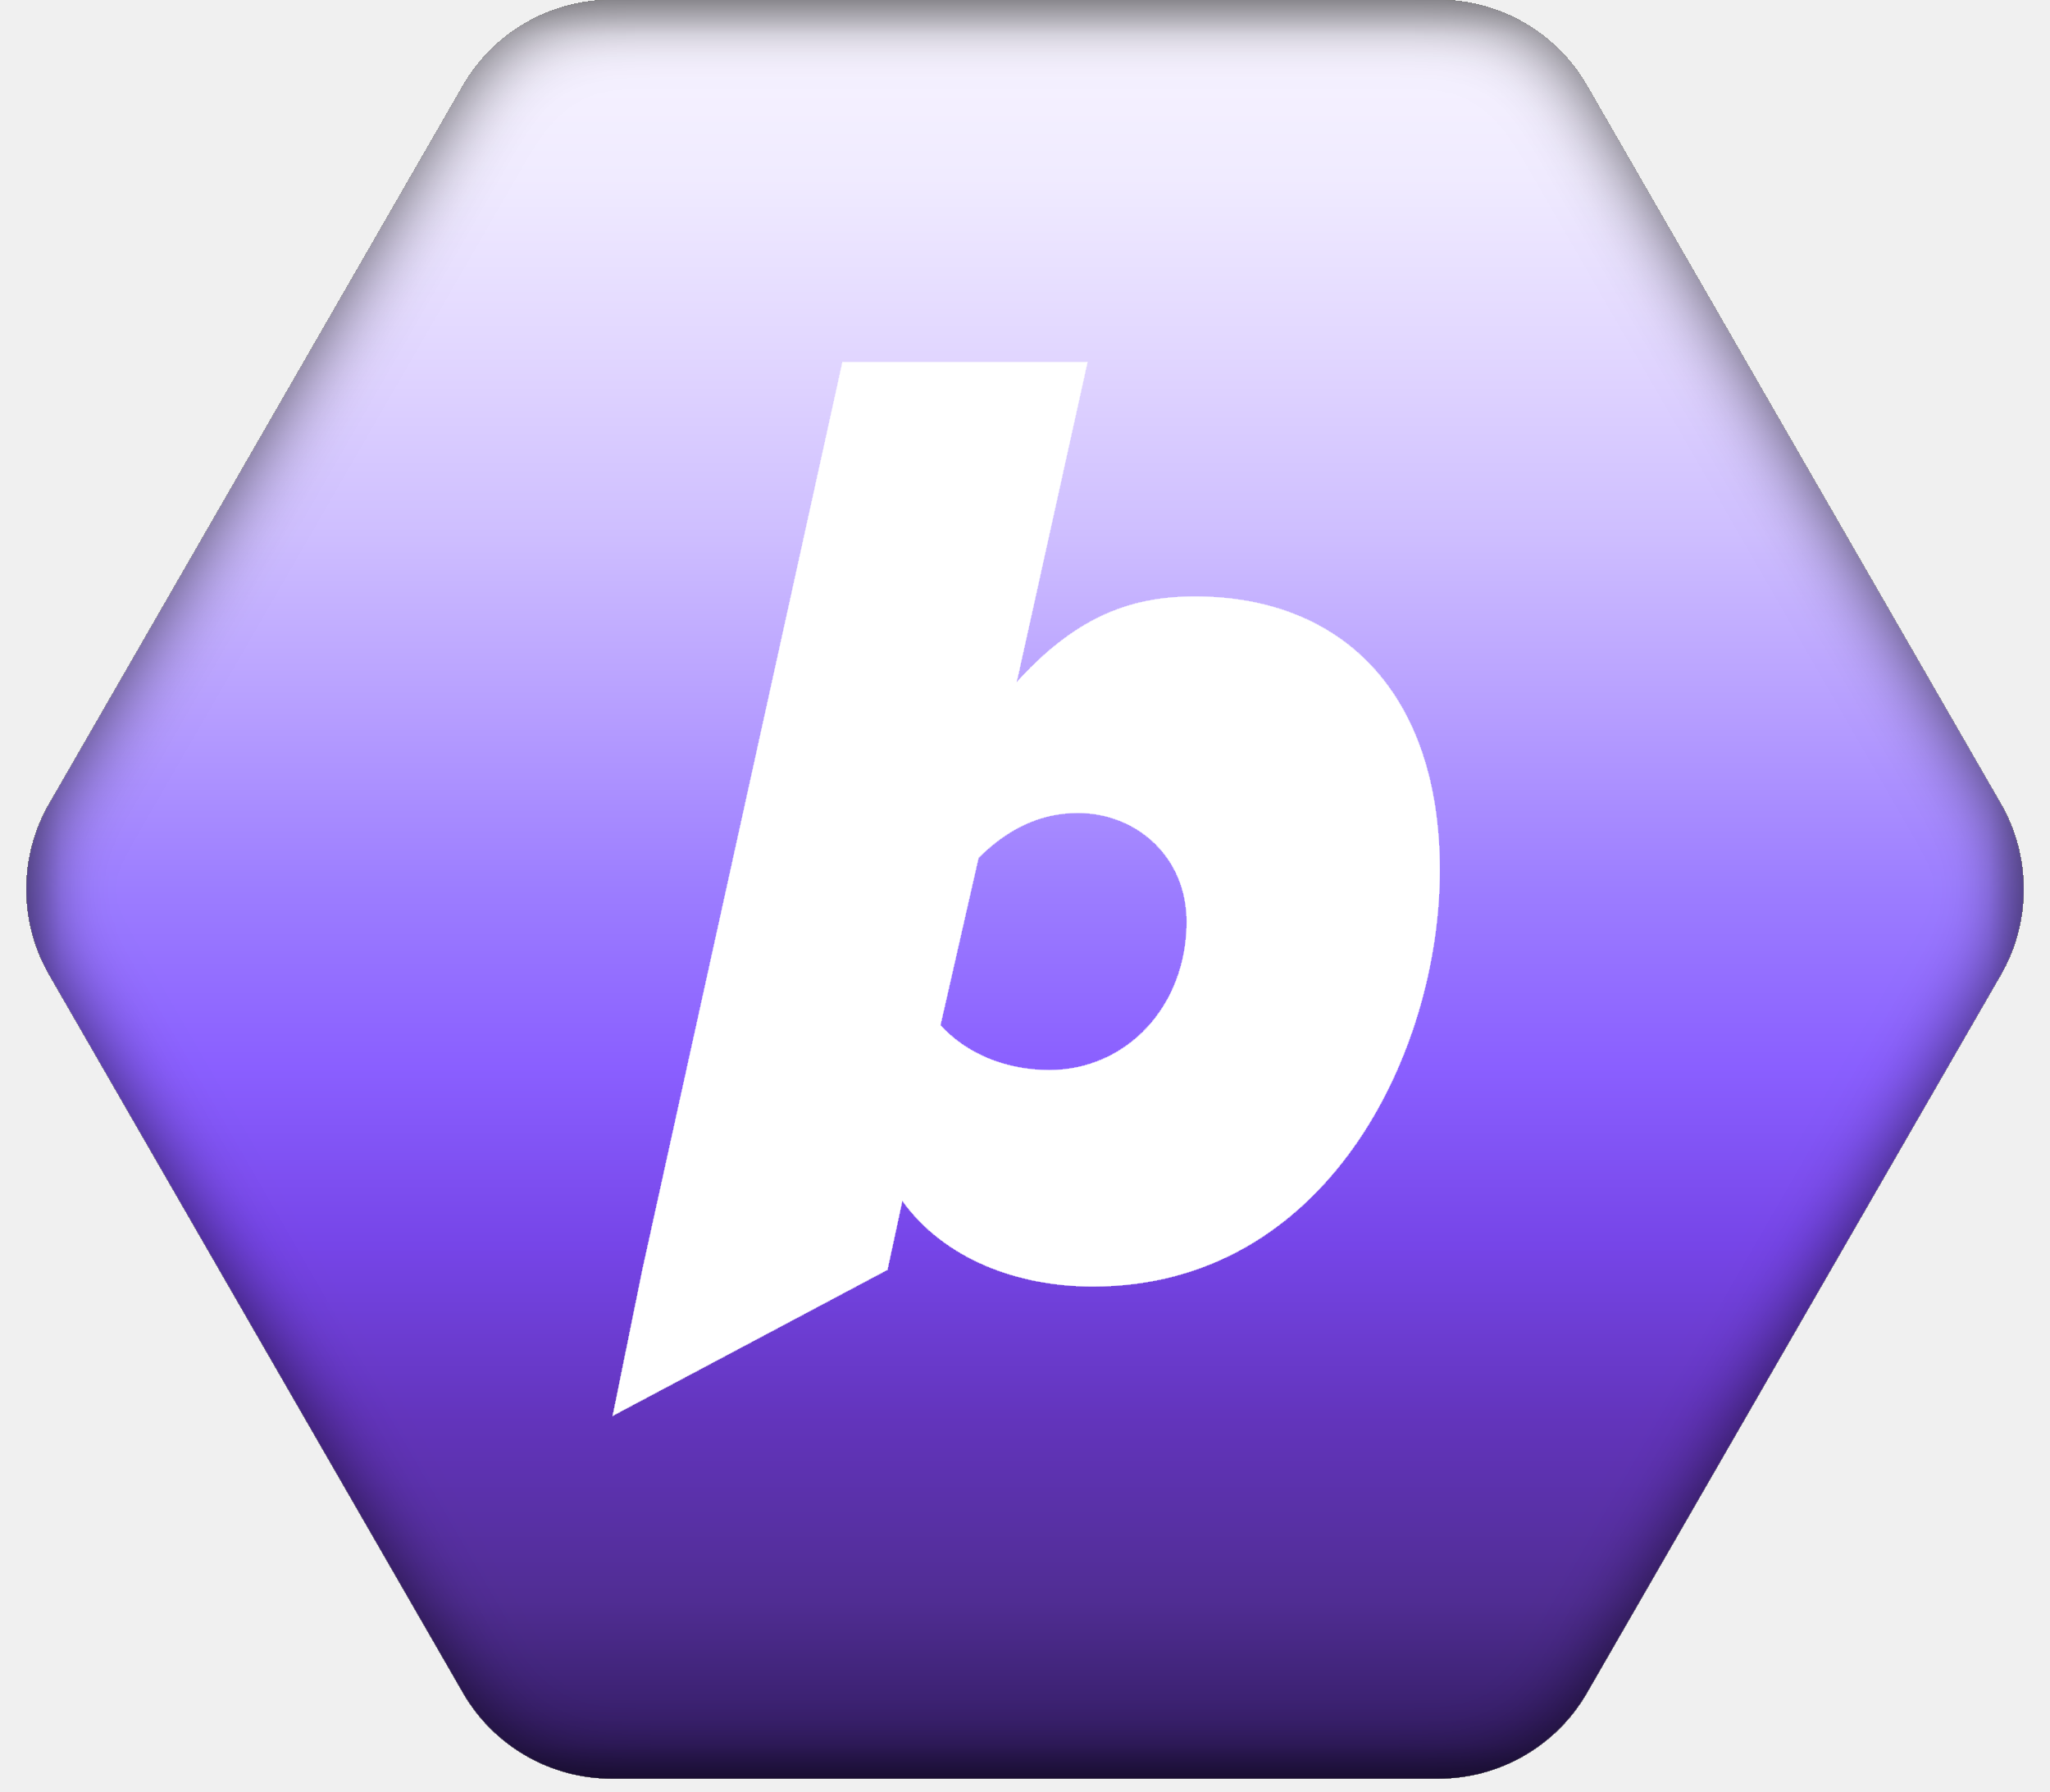
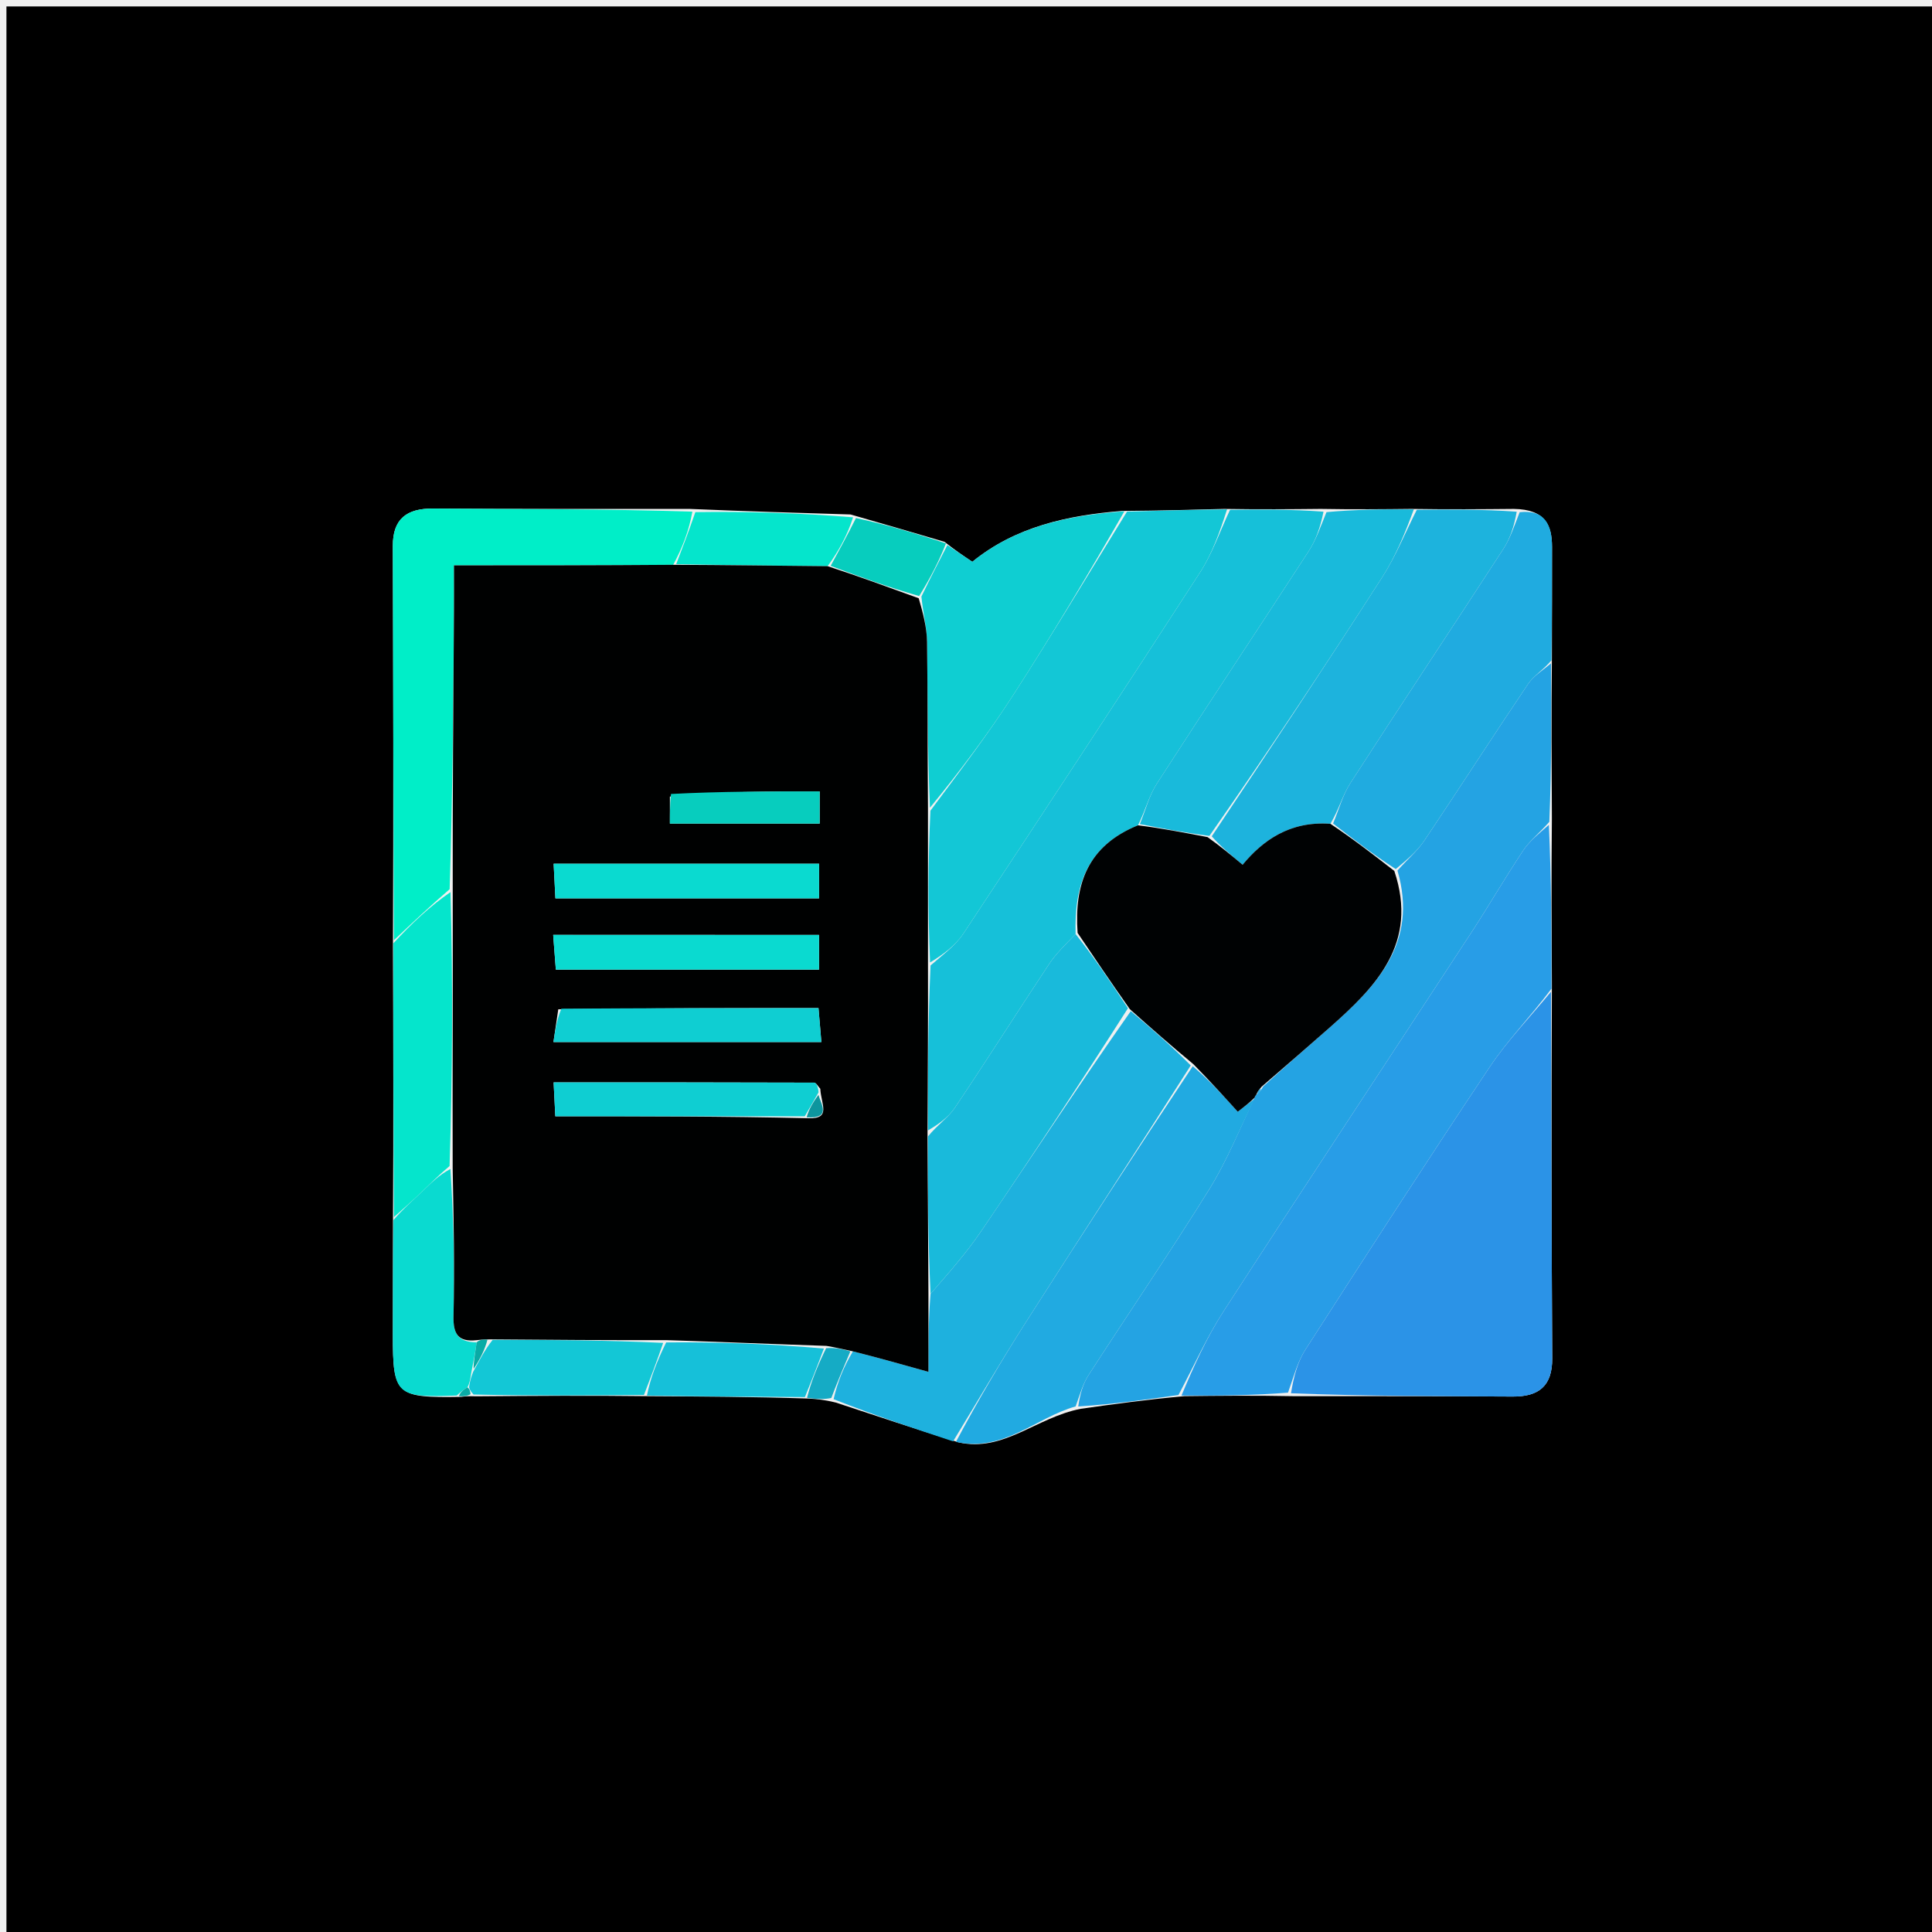
- <svg xmlns="http://www.w3.org/2000/svg" width="95" height="83" fill="none">
-   <g filter="url(#a)">
-     <path fill="url(#b)" d="M66.657 0H28.343a7.948 7.948 0 0 0-6.887 3.979L2.288 37.235a7.948 7.948 0 0 0 0 7.938L21.456 78.43a7.948 7.948 0 0 0 6.887 3.979h38.314a7.948 7.948 0 0 0 6.886-3.98l19.17-33.256a7.948 7.948 0 0 0 0-7.938L73.542 3.98A7.948 7.948 0 0 0 66.657 0Z" />
-   </g>
-   <g filter="url(#c)">
-     <path fill="#fff" fill-rule="evenodd" d="M50.642 59.608c-3.468 0-6.873-1.261-8.827-3.973l-.69 3.198-12.729 6.762 1.374-6.762 9.27-42.04h11.35l-3.279 14.818c2.649-2.9 5.108-3.973 8.26-3.973 6.81 0 11.35 4.477 11.35 12.675 0 8.45-5.233 19.295-16.079 19.295Zm4.351-16.9c0 3.91-2.774 6.874-6.368 6.874-2.018 0-3.847-.757-5.045-2.08l1.766-7.757c1.324-1.324 2.837-2.08 4.603-2.08 2.711 0 5.044 2.017 5.044 5.044Z" clip-rule="evenodd" />
-   </g>
-   <defs>
-     <filter id="a" width="92.549" height="82.409" x="1.226" y="0" color-interpolation-filters="sRGB" filterUnits="userSpaceOnUse">
-       <feFlood flood-opacity="0" result="BackgroundImageFix" />
-       <feBlend in="SourceGraphic" in2="BackgroundImageFix" result="shape" />
-       <feColorMatrix in="SourceAlpha" result="hardAlpha" values="0 0 0 0 0 0 0 0 0 0 0 0 0 0 0 0 0 0 127 0" />
-       <feOffset />
-       <feGaussianBlur stdDeviation="1.717" />
-       <feComposite in2="hardAlpha" k2="-1" k3="1" operator="arithmetic" />
-       <feColorMatrix values="0 0 0 0 0 0 0 0 0 0 0 0 0 0 0 0 0 0 0.65 0" />
-       <feBlend in2="shape" result="effect1_innerShadow_615_13380" />
-     </filter>
-     <filter id="c" width="38.326" height="48.802" x="28.396" y="16.793" color-interpolation-filters="sRGB" filterUnits="userSpaceOnUse">
-       <feFlood flood-opacity="0" result="BackgroundImageFix" />
-       <feBlend in="SourceGraphic" in2="BackgroundImageFix" result="shape" />
-       <feColorMatrix in="SourceAlpha" result="hardAlpha" values="0 0 0 0 0 0 0 0 0 0 0 0 0 0 0 0 0 0 127 0" />
-       <feOffset />
-       <feGaussianBlur stdDeviation=".072" />
-       <feComposite in2="hardAlpha" k2="-1" k3="1" operator="arithmetic" />
-       <feColorMatrix values="0 0 0 0 1 0 0 0 0 1 0 0 0 0 1 0 0 0 0.95 0" />
-       <feBlend in2="shape" result="effect1_innerShadow_615_13380" />
-     </filter>
-     <linearGradient id="b" x1="47.5" x2="47.5" y1="0" y2="82.409" gradientUnits="userSpaceOnUse">
-       <stop offset="0%" stop-color="#F8F5FF" />
-       <stop offset="10%" stop-color="#F0EBFF" />
-       <stop offset="20%" stop-color="#E1D6FF" />
-       <stop offset="30%" stop-color="#CEBEFF" />
-       <stop offset="40%" stop-color="#B69EFF" />
-       <stop offset="50%" stop-color="#9C7DFF" />
-       <stop offset="60%" stop-color="#8A5FFF" />
-       <stop offset="70%" stop-color="#7645E8" />
-       <stop offset="80%" stop-color="#6234BB" />
-       <stop offset="90%" stop-color="#502D93" />
-       <stop offset="100%" stop-color="#2D1959" />
-     </linearGradient>
-   </defs>
+ <svg xmlns="http://www.w3.org/2000/svg" version="1.1" id="Layer_1" x="0px" y="0px" width="100%" viewBox="0 0 300 300" enable-background="new 0 0 300 300" xml:space="preserve">
+   <path fill="#000000" opacity="1" stroke="none" d=" M202,301   C134.667,301 67.833,301 1,301   C1,201 1,101 1,1   C101,1 201,1 301,1   C301,101 301,201 301,301   C268.167,301 235.333,301 202,301  M132.077,79.887   C124.05,79.646 116.024,79.406 107.07,79.023   C93.796,79.016 80.522,79.063 67.25,78.967   C63.158,78.938 60.986,80.567 60.999,84.786   C61.061,105.191 61.111,125.595 61.017,146.927   C61.067,160.949 61.118,174.971 61.02,189.921   C61.013,195.721 61.002,201.52 61.002,207.319   C61.002,216.61 61.497,217.076 71.63,216.905   C72.112,216.839 72.594,216.773 73.998,216.819   C82.663,216.751 91.328,216.682 100.915,216.799   C108.94,216.844 116.965,216.89 125.638,217.168   C126.78,217.249 127.922,217.33 129.776,217.786   C135.85,219.796 141.924,221.805 148.873,223.975   C155.866,225.526 160.851,220.122 167.802,218.761   C172.865,218.046 177.929,217.331 183.914,216.795   C189.275,216.735 194.636,216.674 200.918,216.799   C212.239,216.811 223.56,216.784 234.88,216.857   C238.976,216.883 241.05,215.201 241.026,210.923   C240.915,191.948 240.891,172.972 240.974,153.069   C240.928,144.712 240.881,136.356 240.976,127.072   C240.93,119.048 240.883,111.023 240.976,102.071   C240.983,96.346 241.003,90.621 240.994,84.897   C240.989,81.559 239.937,79.097 235.076,79.025   C230.05,79.071 225.024,79.118 219.079,79.024   C214.718,79.071 210.358,79.118 205.076,79.024   C200.383,79.071 195.691,79.118 190.074,79.024   C185.051,79.162 180.028,79.3 174.188,79.339   C165.778,80.03 157.709,81.761 150.981,87.235   C149.53,86.263 148.319,85.451 146.665,84.133   C142.104,82.792 137.543,81.451 132.077,79.887  z" />
+   <path fill="#24A3E3" opacity="1" stroke="none" d=" M182.993,216.616   C177.929,217.331 172.865,218.046 167.426,218.397   C167.7,216.522 168.152,214.882 169.033,213.519   C175.262,203.877 181.741,194.391 187.794,184.641   C190.54,180.218 192.498,175.306 194.819,170.435   C194.825,170.254 195.073,169.991 195.249,169.844   C195.646,169.484 195.836,169.245 196.16,168.692   C199.683,165.478 203.057,162.571 206.394,159.623   C213.654,153.209 220.282,146.511 216.999,135.175   C218.549,133.439 220.089,132.135 221.172,130.523   C226.598,122.442 231.859,114.249 237.3,106.179   C238.159,104.903 239.641,104.048 240.836,102.999   C240.883,111.023 240.93,119.048 240.579,127.618   C238.951,129.448 237.504,130.586 236.534,132.043   C233.768,136.195 231.267,140.522 228.537,144.699   C215.702,164.334 202.761,183.901 190.012,203.591   C187.34,207.718 185.316,212.263 182.993,216.616  z" />
+   <path fill="#2B93E7" opacity="1" stroke="none" d=" M240.836,153.997   C240.891,172.972 240.915,191.948 241.026,210.923   C241.05,215.201 238.976,216.883 234.88,216.857   C223.56,216.784 212.239,216.811 200.464,216.344   C200.888,213.779 201.475,211.482 202.692,209.59   C212.138,194.905 221.605,180.231 231.301,165.711   C234.084,161.542 237.637,157.887 240.836,153.997  z" />
+   <path fill="#289DE7" opacity="1" stroke="none" d=" M240.905,153.533   C237.637,157.887 234.084,161.542 231.301,165.711   C221.605,180.231 212.138,194.905 202.692,209.59   C201.475,211.482 200.888,213.779 200.003,216.251   C194.636,216.674 189.275,216.735 183.454,216.705   C185.316,212.263 187.34,207.718 190.012,203.591   C202.761,183.901 215.702,164.334 228.537,144.699   C231.267,140.522 233.768,136.195 236.534,132.043   C237.504,130.586 238.951,129.448 240.508,128.082   C240.881,136.356 240.928,144.712 240.905,153.533  z" />
+   <path fill="#16C0D9" opacity="1" stroke="none" d=" M190.999,79.165   C195.691,79.118 200.383,79.071 205.513,79.454   C205.044,81.801 204.34,83.849 203.196,85.612   C195.376,97.662 187.416,109.621 179.628,121.692   C178.418,123.567 177.859,125.862 176.709,128.152   C168.835,131.341 166.794,137.392 167.016,145.034   C165.427,146.695 163.983,148.07 162.909,149.689   C157.988,157.105 153.233,164.63 148.268,172.015   C147.228,173.562 145.551,174.681 144.097,175.533   C144.073,166.712 144.12,158.355 144.492,149.918   C146.423,148.23 148.355,146.839 149.584,144.982   C161.921,126.341 174.197,107.66 186.339,88.892   C188.276,85.898 189.464,82.42 190.999,79.165  z" />
+   <path fill="#13C7D6" opacity="1" stroke="none" d=" M190.536,79.095   C189.464,82.42 188.276,85.898 186.339,88.892   C174.197,107.66 161.921,126.341 149.584,144.982   C148.355,146.839 146.423,148.23 144.422,149.454   C144.073,141.38 144.119,133.689 144.473,125.886   C148.963,119.861 153.356,114.083 157.28,108.003   C163.356,98.59 169.112,88.97 175.004,79.438   C180.028,79.3 185.051,79.162 190.536,79.095  z" />
+   <path fill="#1EB1DE" opacity="1" stroke="none" d=" M147.997,223.815   C141.924,221.805 135.85,219.796 129.44,217.266   C130.085,214.443 131.065,212.139 132.441,209.837   C136.43,210.847 140.023,211.856 144.167,213.02   C144.167,208.818 144.167,204.907 144.492,200.915   C147.342,197.625 150.065,194.55 152.354,191.18   C160.083,179.8 167.657,168.315 175.585,157.012   C178.91,159.805 181.941,162.456 184.898,165.441   C176.336,178.905 167.797,192.004 159.381,205.18   C155.464,211.313 151.785,217.598 147.997,223.815  z" />
+   <path fill="#00EEC8" opacity="1" stroke="none" d=" M61.165,146   C61.111,125.595 61.061,105.191 60.999,84.786   C60.986,80.567 63.158,78.938 67.25,78.967   C80.522,79.063 93.796,79.016 107.511,79.45   C106.966,82.455 105.981,85.032 104.536,87.701   C93.017,87.792 81.959,87.792 70.493,87.792   C70.493,90.51 70.507,92.644 70.491,94.778   C70.386,109.187 70.276,123.596 69.822,138.072   C66.706,140.759 63.935,143.379 61.165,146  z" />
+   <path fill="#1DB3DD" opacity="1" stroke="none" d=" M219.999,79.164   C225.024,79.118 230.05,79.071 235.513,79.458   C235.125,81.681 234.503,83.602 233.441,85.238   C225.561,97.373 217.549,109.421 209.701,121.576   C208.48,123.468 207.884,125.764 206.582,127.919   C200.269,127.463 196.065,130.517 192.953,134.277   C191.131,132.76 189.501,131.403 188.163,129.86   C197.19,116.35 205.996,103.07 214.61,89.666   C216.727,86.372 218.219,82.676 219.999,79.164  z" />
+   <path fill="#21AAE1" opacity="1" stroke="none" d=" M148.435,223.895   C151.785,217.598 155.464,211.313 159.381,205.18   C167.797,192.004 176.336,178.905 185.212,165.56   C187.803,167.777 190.006,170.209 192.197,172.627   C193.304,171.775 194.059,171.195 194.813,170.615   C192.498,175.306 190.54,180.218 187.794,184.641   C181.741,194.391 175.262,203.877 169.033,213.519   C168.152,214.882 167.7,216.522 167.024,218.387   C160.851,220.122 155.866,225.526 148.435,223.895  z" />
+   <path fill="#20ABE0" opacity="1" stroke="none" d=" M206.999,127.874   C207.884,125.764 208.48,123.468 209.701,121.576   C217.549,109.421 225.561,97.373 233.441,85.238   C234.503,83.602 235.125,81.681 235.975,79.532   C239.937,79.097 240.989,81.559 240.994,84.897   C241.003,90.621 240.983,96.346 240.906,102.535   C239.641,104.048 238.159,104.903 237.3,106.179   C231.859,114.249 226.598,122.442 221.172,130.523   C220.089,132.135 218.549,133.439 216.73,134.95   C213.16,132.635 210.079,130.254 206.999,127.874  z" />
+   <path fill="#19BADB" opacity="1" stroke="none" d=" M219.539,79.094   C218.219,82.676 216.727,86.372 214.61,89.666   C205.996,103.07 197.19,116.35 187.796,129.798   C183.758,129.268 180.378,128.615 176.999,127.963   C177.859,125.862 178.418,123.567 179.628,121.692   C187.416,109.621 195.376,97.662 203.196,85.612   C204.34,83.849 205.044,81.801 205.975,79.525   C210.358,79.118 214.718,79.071 219.539,79.094  z" />
+   <path fill="#0FCED2" opacity="1" stroke="none" d=" M174.596,79.389   C169.112,88.97 163.356,98.59 157.28,108.003   C153.356,114.083 148.963,119.861 144.402,125.423   C144.014,116.611 144.072,108.151 143.951,99.692   C143.919,97.451 143.336,95.218 143.074,92.639   C144.464,89.743 145.786,87.191 147.107,84.639   C148.319,85.451 149.53,86.263 150.981,87.235   C157.709,81.761 165.778,80.03 174.596,79.389  z" />
+   <path fill="#05E5CC" opacity="1" stroke="none" d=" M61.091,146.463   C63.935,143.379 66.706,140.759 69.954,138.524   C70.34,152.939 70.25,166.969 69.81,181.065   C68.108,182.479 66.782,183.856 65.396,185.17   C64.018,186.477 62.58,187.721 61.168,188.993   C61.118,174.971 61.067,160.949 61.091,146.463  z" />
+   <path fill="#0ADAD0" opacity="1" stroke="none" d=" M61.094,189.457   C62.58,187.721 64.018,186.477 65.396,185.17   C66.782,183.856 68.108,182.479 69.941,181.518   C70.445,189.396 70.596,196.89 70.421,204.376   C70.357,207.158 71.158,208.402 74.012,208.444   C73.795,210.063 73.532,211.341 73.193,213.084   C73.022,214.167 72.927,214.787 72.586,215.413   C71.867,215.846 71.395,216.271 70.923,216.696   C61.497,217.076 61.002,216.61 61.002,207.319   C61.002,201.52 61.013,195.721 61.094,189.457  z" />
+   <path fill="#13C7D6" opacity="1" stroke="none" d=" M72.833,215.406   C72.927,214.787 73.022,214.167 73.467,213.021   C74.557,211.027 75.296,209.561 76.5,208.052   C85.644,208.061 94.323,208.113 102.978,208.522   C101.968,211.457 100.981,214.035 99.994,216.613   C91.328,216.682 82.663,216.751 73.528,216.539   C72.996,215.972 72.921,215.687 72.833,215.406  z" />
+   <path fill="#16C0D9" opacity="1" stroke="none" d=" M100.455,216.706   C100.981,214.035 101.968,211.457 103.442,208.45   C111.949,208.366 119.969,208.71 127.933,209.403   C126.914,212.147 125.952,214.541 124.989,216.936   C116.965,216.89 108.94,216.844 100.455,216.706  z" />
+   <path fill="#05E5CC" opacity="1" stroke="none" d=" M104.996,87.61   C105.981,85.032 106.966,82.455 107.974,79.522   C116.024,79.406 124.05,79.646 132.464,80.33   C131.562,83.138 130.271,85.503 128.516,87.917   C120.366,87.848 112.681,87.729 104.996,87.61  z" />
+   <path fill="#07CDBE" opacity="1" stroke="none" d=" M128.981,87.869   C130.271,85.503 131.562,83.138 132.917,80.441   C137.543,81.451 142.104,82.792 146.886,84.386   C145.786,87.191 144.464,89.743 142.727,92.555   C137.868,91.165 133.424,89.517 128.981,87.869  z" />
+   <path fill="#15ABC5" opacity="1" stroke="none" d=" M125.314,217.052   C125.952,214.541 126.914,212.147 128.285,209.34   C129.811,209.23 130.928,209.533 132.045,209.836   C131.065,212.139 130.085,214.443 129.084,217.079   C127.922,217.33 126.78,217.249 125.314,217.052  z" />
+   <path fill="#09ABA5" opacity="1" stroke="none" d=" M72.586,215.413   C72.921,215.687 72.996,215.972 73.067,216.484   C72.594,216.773 72.112,216.839 71.276,216.801   C71.395,216.271 71.867,215.846 72.586,215.413  z" />
+   <path fill="#000203" opacity="1" stroke="none" d=" M176.709,128.152   C180.378,128.615 183.758,129.268 187.504,129.983   C189.501,131.403 191.131,132.76 192.953,134.277   C196.065,130.517 200.269,127.463 206.582,127.919   C210.079,130.254 213.16,132.635 216.509,135.24   C220.282,146.511 213.654,153.209 206.394,159.623   C203.057,162.571 199.683,165.478 195.901,168.744   C195.341,169.387 195.207,169.689 195.073,169.991   C195.073,169.991 194.825,170.254 194.819,170.435   C194.059,171.195 193.304,171.775 192.197,172.627   C190.006,170.209 187.803,167.777 185.286,165.226   C181.941,162.456 178.91,159.805 175.441,156.702   C172.445,152.454 169.888,148.657 167.331,144.861   C166.794,137.392 168.835,131.341 176.709,128.152  z" />
+   <path fill="#21AAE1" opacity="1" stroke="none" d=" M195.249,169.844   C195.207,169.689 195.341,169.387 195.735,169.033   C195.836,169.245 195.646,169.484 195.249,169.844  z" />
+   <path fill="#000101" opacity="1" stroke="none" d=" M132.441,209.837   C130.928,209.533 129.811,209.23 128.342,208.99   C119.969,208.71 111.949,208.366 103.465,208.094   C94.323,208.113 85.644,208.061 76.158,207.973   C74.89,207.993 74.428,208.048 73.967,208.104   C71.158,208.402 70.357,207.158 70.421,204.376   C70.596,196.89 70.445,189.396 70.291,181.452   C70.25,166.969 70.34,152.939 70.299,138.457   C70.276,123.596 70.386,109.187 70.491,94.778   C70.507,92.644 70.493,90.51 70.493,87.792   C81.959,87.792 93.017,87.792 104.536,87.701   C112.681,87.729 120.366,87.848 128.516,87.917   C133.424,89.517 137.868,91.165 142.658,92.898   C143.336,95.218 143.919,97.451 143.951,99.692   C144.072,108.151 144.014,116.611 144.095,125.535   C144.119,133.689 144.073,141.38 144.097,149.534   C144.12,158.355 144.073,166.712 144.025,175.997   C144.072,184.949 144.119,192.973 144.167,200.996   C144.167,204.907 144.167,208.818 144.167,213.02   C140.023,211.856 136.43,210.847 132.441,209.837  M125.561,173.637   C129.127,173.755 127.482,171.444 127.376,169.066   C127.056,168.735 126.738,168.115 126.417,168.114   C113.041,168.066 99.665,168.073 85.967,168.073   C86.071,170.147 86.148,171.709 86.229,173.332   C99.442,173.332 112.201,173.332 125.561,173.637  M108.499,145.172   C101.072,145.172 93.645,145.172 85.898,145.172   C86.073,147.457 86.192,149.023 86.31,150.564   C100.164,150.564 113.589,150.564 127.178,150.564   C127.178,148.72 127.178,147.148 127.178,145.173   C121.095,145.173 115.297,145.173 108.499,145.172  M106.499,139.499   C113.308,139.499 120.116,139.499 127.186,139.499   C127.186,137.472 127.186,135.893 127.186,134.117   C113.391,134.117 99.822,134.117 85.969,134.117   C86.065,135.998 86.146,137.574 86.244,139.5   C92.885,139.5 99.193,139.5 106.499,139.499  M86.689,156.724   C86.442,158.401 86.196,160.078 85.941,161.806   C100.121,161.806 113.672,161.806 127.541,161.806   C127.375,159.844 127.243,158.286 127.095,156.536   C113.59,156.536 100.616,156.536 86.689,156.724  M104.021,123.692   C104.021,125.119 104.021,126.547 104.021,127.889   C112.081,127.889 119.629,127.889 127.278,127.889   C127.278,125.985 127.278,124.417 127.278,122.884   C119.451,122.884 111.903,122.884 104.021,123.692  z" />
+   <path fill="#19BADB" opacity="1" stroke="none" d=" M144.492,200.915   C144.119,192.973 144.072,184.949 144.096,176.461   C145.551,174.681 147.228,173.562 148.268,172.015   C153.233,164.63 157.988,157.105 162.909,149.689   C163.983,148.07 165.427,146.695 167.016,145.034   C169.888,148.657 172.445,152.454 175.146,156.56   C167.657,168.315 160.083,179.8 152.354,191.18   C150.065,194.55 147.342,197.625 144.492,200.915  z" />
+   <path fill="#09ABA5" opacity="1" stroke="none" d=" M74.012,208.444   C74.428,208.048 74.89,207.993 75.693,208.016   C75.296,209.561 74.557,211.027 73.544,212.557   C73.532,211.341 73.795,210.063 74.012,208.444  z" />
+   <path fill="#0ADAD0" opacity="1" stroke="none" d=" M108.999,145.173   C115.297,145.173 121.095,145.173 127.178,145.173   C127.178,147.148 127.178,148.72 127.178,150.564   C113.589,150.564 100.164,150.564 86.31,150.564   C86.192,149.023 86.073,147.457 85.898,145.172   C93.645,145.172 101.072,145.172 108.999,145.173  z" />
+   <path fill="#0ADAD0" opacity="1" stroke="none" d=" M106,139.499   C99.193,139.5 92.885,139.5 86.244,139.5   C86.146,137.574 86.065,135.998 85.969,134.117   C99.822,134.117 113.391,134.117 127.186,134.117   C127.186,135.893 127.186,137.472 127.186,139.499   C120.116,139.499 113.308,139.499 106,139.499  z" />
+   <path fill="#0FCED2" opacity="1" stroke="none" d=" M87.165,156.63   C100.616,156.536 113.59,156.536 127.095,156.536   C127.243,158.286 127.375,159.844 127.541,161.806   C113.672,161.806 100.121,161.806 85.941,161.806   C86.196,160.078 86.442,158.401 87.165,156.63  z" />
+   <path fill="#0FCED2" opacity="1" stroke="none" d=" M124.961,173.332   C112.201,173.332 99.442,173.332 86.229,173.332   C86.148,171.709 86.071,170.147 85.967,168.073   C99.665,168.073 113.041,168.066 126.417,168.114   C126.738,168.115 127.056,168.735 127.103,169.623   C126.207,171.23 125.584,172.281 124.961,173.332  z" />
+   <path fill="#07CDBE" opacity="1" stroke="none" d=" M104.187,123.288   C111.903,122.884 119.451,122.884 127.278,122.884   C127.278,124.417 127.278,125.985 127.278,127.889   C119.629,127.889 112.081,127.889 104.021,127.889   C104.021,126.547 104.021,125.119 104.187,123.288  z" />
+   <path fill="#0D969E" opacity="1" stroke="none" d=" M125.261,173.485   C125.584,172.281 126.207,171.23 127.083,170.005   C127.482,171.444 129.127,173.755 125.261,173.485  z" />
</svg>
